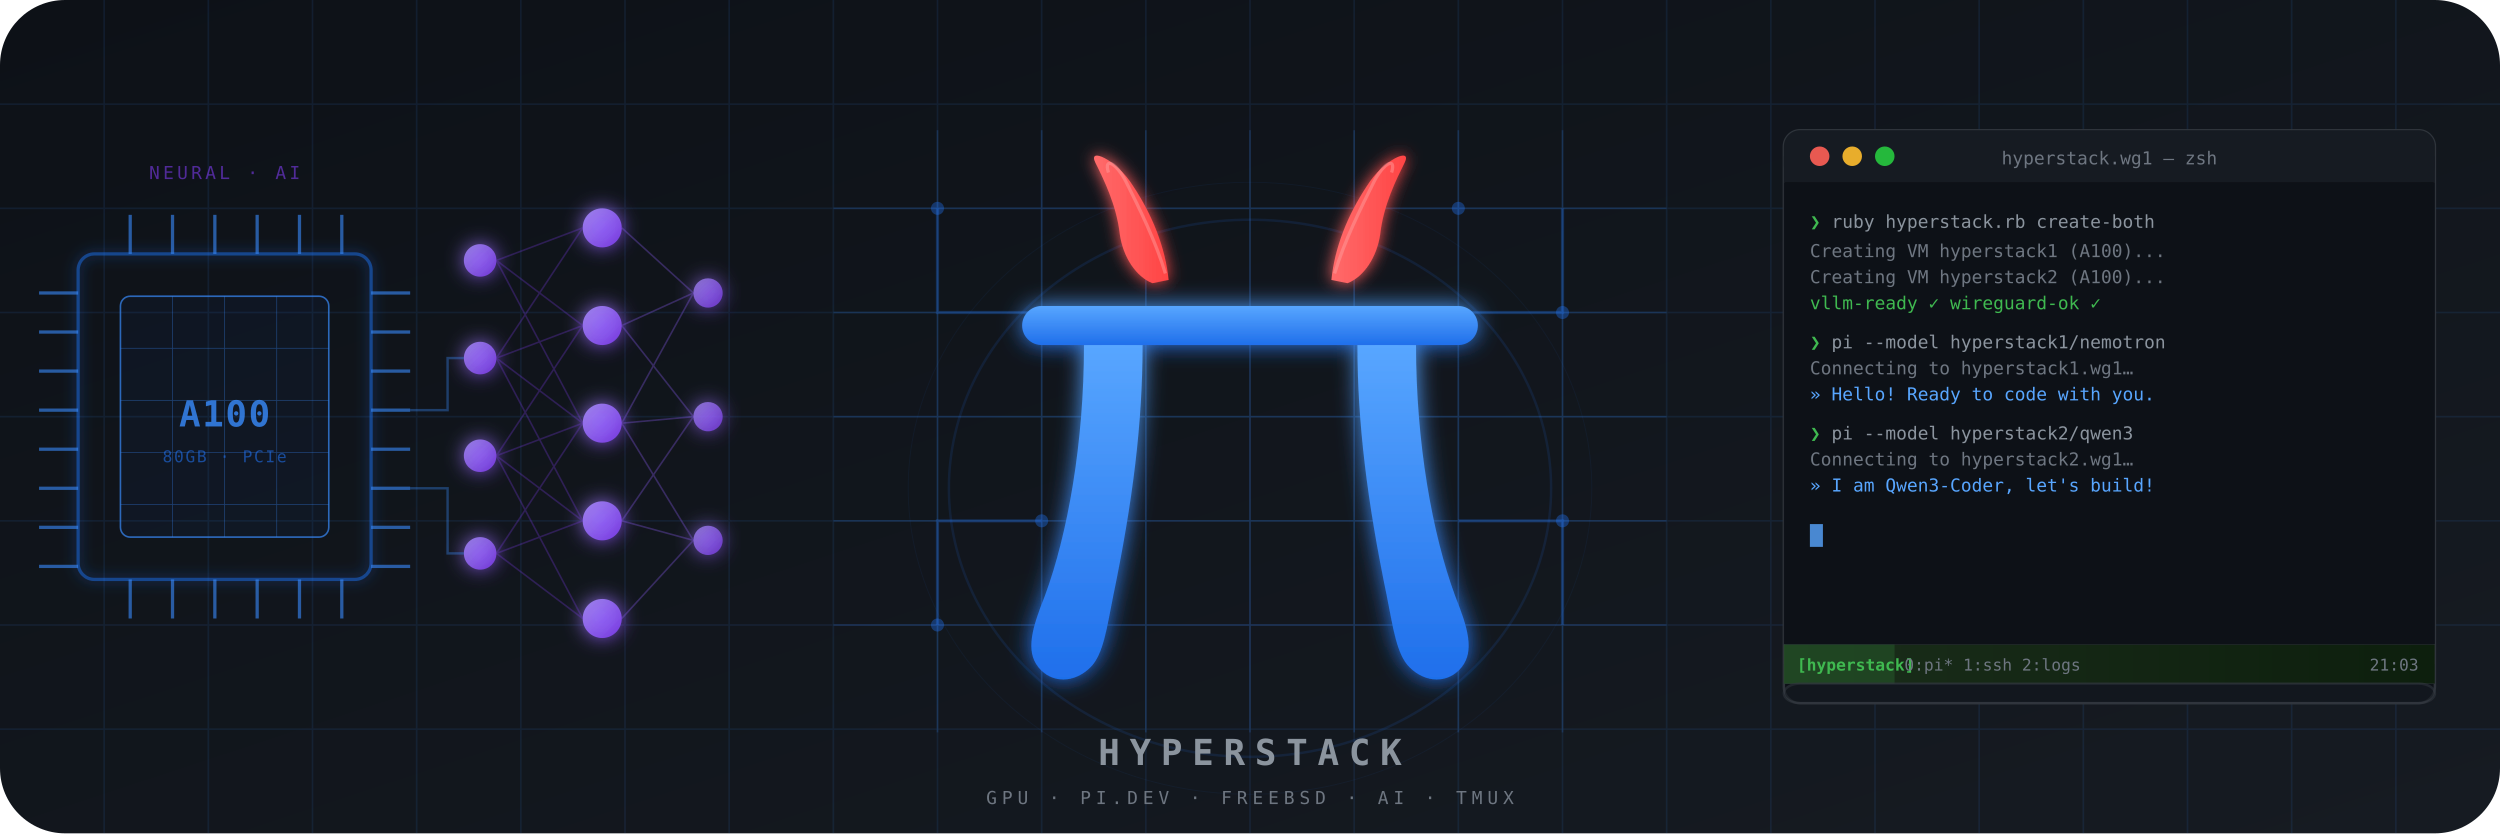
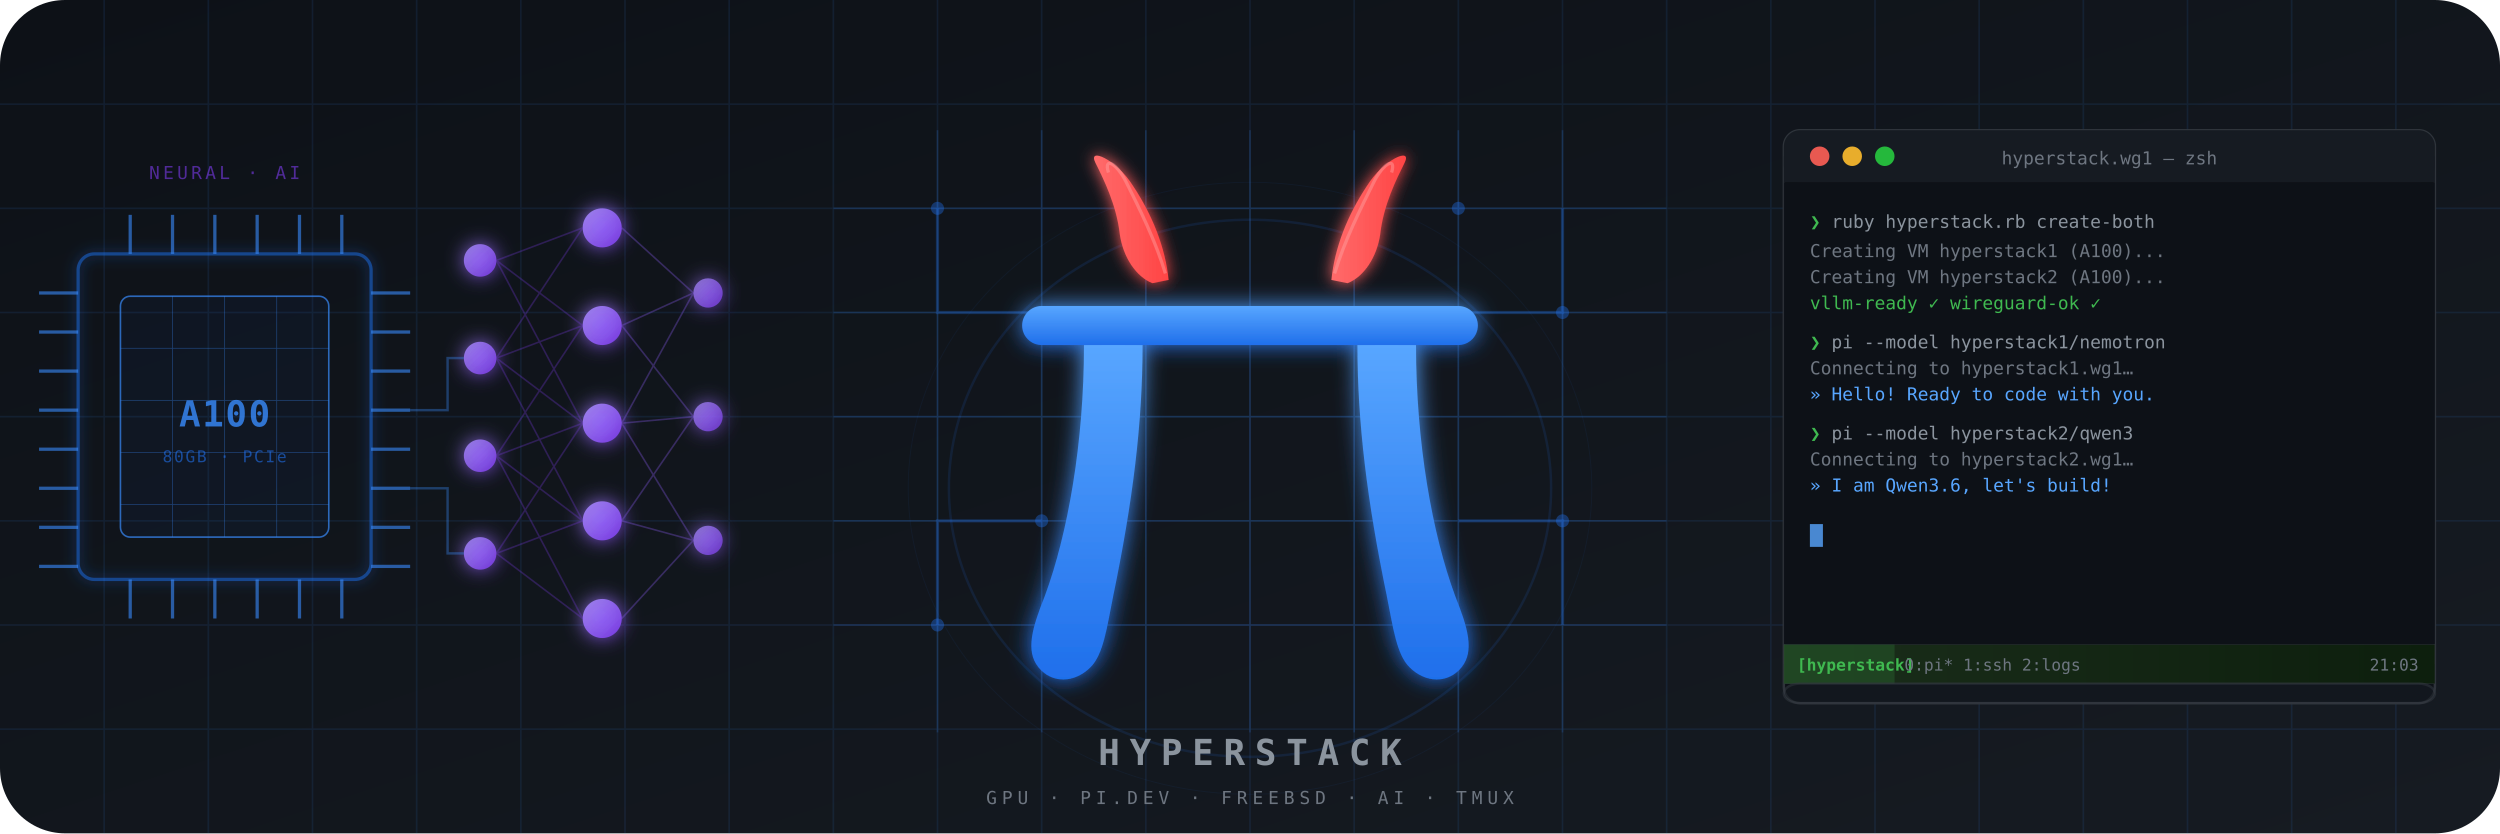
<svg xmlns="http://www.w3.org/2000/svg" viewBox="0 0 1536 512" width="1536" height="512">
  <defs>
    <linearGradient id="bg" x1="0%" y1="0%" x2="100%" y2="100%">
      <stop offset="0%" style="stop-color:#0d1117" />
      <stop offset="100%" style="stop-color:#161b22" />
    </linearGradient>
    <linearGradient id="gpuGrad" x1="0%" y1="0%" x2="100%" y2="100%">
      <stop offset="0%" style="stop-color:#1f6feb" />
      <stop offset="100%" style="stop-color:#388bfd" />
    </linearGradient>
    <linearGradient id="piGrad" x1="0%" y1="0%" x2="0%" y2="100%">
      <stop offset="0%" style="stop-color:#58a6ff" />
      <stop offset="100%" style="stop-color:#1f6feb" />
    </linearGradient>
    <linearGradient id="bsdGrad" x1="0%" y1="0%" x2="100%" y2="0%">
      <stop offset="0%" style="stop-color:#ff6b6b" />
      <stop offset="100%" style="stop-color:#ff4444" />
    </linearGradient>
    <linearGradient id="aiGrad" x1="0%" y1="0%" x2="100%" y2="100%">
      <stop offset="0%" style="stop-color:#a78bfa" />
      <stop offset="100%" style="stop-color:#7c3aed" />
    </linearGradient>
    <linearGradient id="tmuxBar" x1="0%" y1="0%" x2="100%" y2="0%">
      <stop offset="0%" style="stop-color:#1a2d1a" />
      <stop offset="100%" style="stop-color:#0d1f0d" />
    </linearGradient>
    <filter id="glow" x="-25%" y="-25%" width="150%" height="150%">
      <feGaussianBlur in="SourceGraphic" stdDeviation="7" result="blur" />
      <feMerge>
        <feMergeNode in="blur" />
        <feMergeNode in="SourceGraphic" />
      </feMerge>
    </filter>
    <filter id="hornGlow" x="-40%" y="-40%" width="180%" height="180%">
      <feGaussianBlur in="SourceGraphic" stdDeviation="5" result="blur" />
      <feMerge>
        <feMergeNode in="blur" />
        <feMergeNode in="SourceGraphic" />
      </feMerge>
    </filter>
    <filter id="aiGlow" x="-60%" y="-60%" width="220%" height="220%">
      <feGaussianBlur in="SourceGraphic" stdDeviation="6" result="blur" />
      <feMerge>
        <feMergeNode in="blur" />
        <feMergeNode in="SourceGraphic" />
      </feMerge>
    </filter>
    <filter id="chipGlow" x="-20%" y="-20%" width="140%" height="140%">
      <feGaussianBlur in="SourceGraphic" stdDeviation="4" result="blur" />
      <feMerge>
        <feMergeNode in="blur" />
        <feMergeNode in="SourceGraphic" />
      </feMerge>
    </filter>
  </defs>
  <rect width="1536" height="512" rx="40" fill="url(#bg)" />
  <g opacity="0.10" stroke="#388bfd" stroke-width="1">
    <line x1="0" y1="64" x2="1536" y2="64" />
    <line x1="0" y1="128" x2="1536" y2="128" />
    <line x1="0" y1="192" x2="1536" y2="192" />
    <line x1="0" y1="256" x2="1536" y2="256" />
    <line x1="0" y1="320" x2="1536" y2="320" />
    <line x1="0" y1="384" x2="1536" y2="384" />
    <line x1="0" y1="448" x2="1536" y2="448" />
    <line x1="64" y1="0" x2="64" y2="512" />
    <line x1="128" y1="0" x2="128" y2="512" />
    <line x1="192" y1="0" x2="192" y2="512" />
    <line x1="256" y1="0" x2="256" y2="512" />
    <line x1="320" y1="0" x2="320" y2="512" />
    <line x1="384" y1="0" x2="384" y2="512" />
    <line x1="448" y1="0" x2="448" y2="512" />
    <line x1="512" y1="0" x2="512" y2="512" />
    <line x1="576" y1="0" x2="576" y2="512" />
    <line x1="640" y1="0" x2="640" y2="512" />
    <line x1="704" y1="0" x2="704" y2="512" />
    <line x1="768" y1="0" x2="768" y2="512" />
    <line x1="832" y1="0" x2="832" y2="512" />
    <line x1="896" y1="0" x2="896" y2="512" />
    <line x1="960" y1="0" x2="960" y2="512" />
    <line x1="1024" y1="0" x2="1024" y2="512" />
    <line x1="1088" y1="0" x2="1088" y2="512" />
    <line x1="1152" y1="0" x2="1152" y2="512" />
    <line x1="1216" y1="0" x2="1216" y2="512" />
    <line x1="1280" y1="0" x2="1280" y2="512" />
    <line x1="1344" y1="0" x2="1344" y2="512" />
    <line x1="1408" y1="0" x2="1408" y2="512" />
    <line x1="1472" y1="0" x2="1472" y2="512" />
  </g>
  <rect x="48" y="156" width="180" height="200" rx="10" fill="none" stroke="#1f6feb" stroke-width="2" opacity="0.55" filter="url(#chipGlow)" />
  <rect x="74" y="182" width="128" height="148" rx="6" fill="#1f6feb" fill-opacity="0.06" stroke="#388bfd" stroke-width="1" opacity="0.7" />
  <g stroke="#388bfd" stroke-width="0.5" opacity="0.35">
    <line x1="74" y1="214" x2="202" y2="214" />
    <line x1="74" y1="246" x2="202" y2="246" />
    <line x1="74" y1="278" x2="202" y2="278" />
    <line x1="74" y1="310" x2="202" y2="310" />
    <line x1="106" y1="182" x2="106" y2="330" />
    <line x1="138" y1="182" x2="138" y2="330" />
    <line x1="170" y1="182" x2="170" y2="330" />
  </g>
  <g stroke="#388bfd" stroke-width="2" opacity="0.6">
    <line x1="24" y1="180" x2="48" y2="180" />
    <line x1="24" y1="204" x2="48" y2="204" />
    <line x1="24" y1="228" x2="48" y2="228" />
    <line x1="24" y1="252" x2="48" y2="252" />
    <line x1="24" y1="276" x2="48" y2="276" />
    <line x1="24" y1="300" x2="48" y2="300" />
    <line x1="24" y1="324" x2="48" y2="324" />
    <line x1="24" y1="348" x2="48" y2="348" />
  </g>
  <g stroke="#388bfd" stroke-width="2" opacity="0.6">
    <line x1="228" y1="180" x2="252" y2="180" />
    <line x1="228" y1="204" x2="252" y2="204" />
    <line x1="228" y1="228" x2="252" y2="228" />
    <line x1="228" y1="252" x2="252" y2="252" />
    <line x1="228" y1="276" x2="252" y2="276" />
    <line x1="228" y1="300" x2="252" y2="300" />
    <line x1="228" y1="324" x2="252" y2="324" />
    <line x1="228" y1="348" x2="252" y2="348" />
  </g>
  <g stroke="#388bfd" stroke-width="2" opacity="0.6">
    <line x1="80" y1="132" x2="80" y2="156" />
    <line x1="106" y1="132" x2="106" y2="156" />
    <line x1="132" y1="132" x2="132" y2="156" />
    <line x1="158" y1="132" x2="158" y2="156" />
    <line x1="184" y1="132" x2="184" y2="156" />
    <line x1="210" y1="132" x2="210" y2="156" />
  </g>
  <g stroke="#388bfd" stroke-width="2" opacity="0.6">
    <line x1="80" y1="356" x2="80" y2="380" />
    <line x1="106" y1="356" x2="106" y2="380" />
    <line x1="132" y1="356" x2="132" y2="380" />
    <line x1="158" y1="356" x2="158" y2="380" />
    <line x1="184" y1="356" x2="184" y2="380" />
    <line x1="210" y1="356" x2="210" y2="380" />
  </g>
  <text x="138" y="262" text-anchor="middle" font-family="'SF Mono','Fira Code','Consolas',monospace" font-size="22" font-weight="700" letter-spacing="1" fill="#388bfd" opacity="0.8">A100</text>
  <text x="138" y="284" text-anchor="middle" font-family="'SF Mono','Fira Code','Consolas',monospace" font-size="10" font-weight="400" letter-spacing="1" fill="#1f6feb" opacity="0.6">80GB · PCIe</text>
  <g filter="url(#aiGlow)">
    <circle cx="295" cy="160" r="10" fill="url(#aiGrad)" opacity="0.85" />
    <circle cx="295" cy="220" r="10" fill="url(#aiGrad)" opacity="0.85" />
    <circle cx="295" cy="280" r="10" fill="url(#aiGrad)" opacity="0.85" />
    <circle cx="295" cy="340" r="10" fill="url(#aiGrad)" opacity="0.85" />
  </g>
  <g filter="url(#aiGlow)">
    <circle cx="370" cy="140" r="12" fill="url(#aiGrad)" opacity="0.90" />
    <circle cx="370" cy="200" r="12" fill="url(#aiGrad)" opacity="0.90" />
    <circle cx="370" cy="260" r="12" fill="url(#aiGrad)" opacity="0.90" />
    <circle cx="370" cy="320" r="12" fill="url(#aiGrad)" opacity="0.90" />
    <circle cx="370" cy="380" r="12" fill="url(#aiGrad)" opacity="0.90" />
  </g>
  <g filter="url(#aiGlow)">
    <circle cx="435" cy="180" r="9" fill="url(#aiGrad)" opacity="0.75" />
    <circle cx="435" cy="256" r="9" fill="url(#aiGrad)" opacity="0.75" />
    <circle cx="435" cy="332" r="9" fill="url(#aiGrad)" opacity="0.75" />
  </g>
  <g stroke="#7c3aed" stroke-width="1" fill="none" opacity="0.28">
    <line x1="305" y1="160" x2="358" y2="140" />
    <line x1="305" y1="160" x2="358" y2="200" />
    <line x1="305" y1="160" x2="358" y2="260" />
    <line x1="305" y1="220" x2="358" y2="140" />
    <line x1="305" y1="220" x2="358" y2="200" />
    <line x1="305" y1="220" x2="358" y2="260" />
    <line x1="305" y1="220" x2="358" y2="320" />
    <line x1="305" y1="280" x2="358" y2="200" />
    <line x1="305" y1="280" x2="358" y2="260" />
    <line x1="305" y1="280" x2="358" y2="320" />
    <line x1="305" y1="280" x2="358" y2="380" />
    <line x1="305" y1="340" x2="358" y2="260" />
    <line x1="305" y1="340" x2="358" y2="320" />
    <line x1="305" y1="340" x2="358" y2="380" />
  </g>
  <g stroke="#8b5cf6" stroke-width="1" fill="none" opacity="0.32">
    <line x1="382" y1="140" x2="426" y2="180" />
    <line x1="382" y1="200" x2="426" y2="180" />
    <line x1="382" y1="200" x2="426" y2="256" />
    <line x1="382" y1="260" x2="426" y2="180" />
    <line x1="382" y1="260" x2="426" y2="256" />
    <line x1="382" y1="260" x2="426" y2="332" />
    <line x1="382" y1="320" x2="426" y2="256" />
    <line x1="382" y1="320" x2="426" y2="332" />
    <line x1="382" y1="380" x2="426" y2="332" />
  </g>
  <g stroke="#388bfd" stroke-width="1.5" fill="none" opacity="0.35">
    <polyline points="252,252 275,252 275,220 285,220" />
    <polyline points="252,300 275,300 275,340 285,340" />
  </g>
  <text x="138" y="110" text-anchor="middle" font-family="'SF Mono','Fira Code','Consolas',monospace" font-size="11" font-weight="400" letter-spacing="2" fill="#7c3aed" opacity="0.6">NEURAL · AI</text>
  <g opacity="0.18" stroke="#388bfd" stroke-width="1">
    <line x1="512" y1="128" x2="1024" y2="128" />
    <line x1="512" y1="192" x2="1024" y2="192" />
    <line x1="512" y1="256" x2="1024" y2="256" />
    <line x1="512" y1="320" x2="1024" y2="320" />
    <line x1="512" y1="384" x2="1024" y2="384" />
    <line x1="576" y1="80" x2="576" y2="450" />
    <line x1="640" y1="80" x2="640" y2="450" />
    <line x1="704" y1="80" x2="704" y2="450" />
    <line x1="768" y1="80" x2="768" y2="450" />
    <line x1="832" y1="80" x2="832" y2="450" />
    <line x1="896" y1="80" x2="896" y2="450" />
    <line x1="960" y1="80" x2="960" y2="450" />
  </g>
  <g fill="#1f6feb" opacity="0.38">
    <circle cx="576" cy="128" r="4" />
    <circle cx="640" cy="192" r="4" />
    <circle cx="896" cy="128" r="4" />
    <circle cx="960" cy="192" r="4" />
    <circle cx="576" cy="384" r="4" />
    <circle cx="640" cy="320" r="4" />
    <circle cx="896" cy="384" r="4" />
    <circle cx="960" cy="320" r="4" />
  </g>
  <g stroke="#1f6feb" stroke-width="2" fill="none" opacity="0.25">
    <polyline points="576,128 576,192 640,192" />
    <polyline points="960,128 960,192 896,192" />
    <polyline points="576,384 576,320 640,320" />
    <polyline points="960,384 960,320 896,320" />
  </g>
  <ellipse cx="768" cy="300" rx="185" ry="165" fill="none" stroke="#1f6feb" stroke-width="1.5" opacity="0.13" />
  <ellipse cx="768" cy="300" rx="210" ry="188" fill="none" stroke="#1f6feb" stroke-width="0.5" opacity="0.07" />
  <path d="M 718 172              C 716 152 708 132 696 114              C 686 98 668 90 673 100              C 678 110 686 126 688 144              C 690 158 698 170 708 174 Z" fill="url(#bsdGrad)" filter="url(#hornGlow)" />
  <path d="M 716 168 C 710 148 700 128 692 112 C 686 100 678 96 681 106" stroke="#ffaaaa" stroke-width="2" fill="none" opacity="0.4" />
  <path d="M 818 172              C 820 152 828 132 840 114              C 850 98 868 90 863 100              C 858 110 850 126 848 144              C 846 158 838 170 828 174 Z" fill="url(#bsdGrad)" filter="url(#hornGlow)" />
  <path d="M 820 168 C 826 148 836 128 844 112 C 850 100 858 96 855 106" stroke="#ffaaaa" stroke-width="2" fill="none" opacity="0.4" />
  <g filter="url(#glow)">
    <rect x="628" y="188" width="280" height="24" rx="12" fill="url(#piGrad)" />
    <path d="M 666 212                C 666 272 656 328 642 366                C 634 386 630 400 638 410                C 646 420 660 420 670 410                C 678 402 680 386 684 366                C 696 308 702 260 702 212 Z" fill="url(#piGrad)" />
    <path d="M 870 212                C 870 272 880 328 894 366                C 902 386 906 400 898 410                C 890 420 876 420 866 410                C 858 402 856 386 852 366                C 840 308 834 260 834 212 Z" fill="url(#piGrad)" />
  </g>
  <rect x="1096" y="80" width="400" height="352" rx="10" fill="#0d1117" stroke="#30363d" stroke-width="1.5" opacity="0.95" />
  <rect x="1096" y="80" width="400" height="32" rx="10" fill="#161b22" />
  <rect x="1096" y="96" width="400" height="16" fill="#161b22" />
  <circle cx="1118" cy="96" r="6" fill="#ff5f56" opacity="0.9" />
  <circle cx="1138" cy="96" r="6" fill="#ffbd2e" opacity="0.9" />
  <circle cx="1158" cy="96" r="6" fill="#27c93f" opacity="0.9" />
  <text x="1296" y="101" text-anchor="middle" font-family="'SF Mono','Fira Code','Consolas',monospace" font-size="11" fill="#6e7681">hyperstack.wg1 — zsh</text>
  <rect x="1096" y="112" width="400" height="284" fill="#0d1117" opacity="0.95" />
  <g font-family="'SF Mono','Fira Code','Consolas',monospace" font-size="11" fill="#c9d1d9">
    <text x="1112" y="140">
      <tspan fill="#3fb950">❯</tspan>
      <tspan fill="#8b949e"> ruby hyperstack.rb create-both</tspan>
    </text>
    <text x="1112" y="158" fill="#6e7681">  Creating VM hyperstack1 (A100)...</text>
    <text x="1112" y="174" fill="#6e7681">  Creating VM hyperstack2 (A100)...</text>
    <text x="1112" y="190" fill="#3fb950">  vllm-ready ✓  wireguard-ok ✓</text>
    <text x="1112" y="214">
      <tspan fill="#3fb950">❯</tspan>
      <tspan fill="#8b949e"> pi --model hyperstack1/nemotron</tspan>
    </text>
    <text x="1112" y="230" fill="#6e7681">  Connecting to hyperstack1.wg1…</text>
    <text x="1112" y="246" fill="#58a6ff">  » Hello! Ready to code with you.</text>
    <text x="1112" y="270">
      <tspan fill="#3fb950">❯</tspan>
      <tspan fill="#8b949e"> pi --model hyperstack2/qwen3</tspan>
    </text>
    <text x="1112" y="286" fill="#6e7681">  Connecting to hyperstack2.wg1…</text>
-     <text x="1112" y="302" fill="#58a6ff">  » I am Qwen3-Coder, let's build!</text>
+     <text x="1112" y="302" fill="#58a6ff">  » I am Qwen3.6, let's build!</text>
    <rect x="1112" y="322" width="8" height="14" fill="#58a6ff" opacity="0.8" />
  </g>
  <rect x="1096" y="396" width="400" height="24" rx="0" fill="url(#tmuxBar)" />
  <rect x="1096" y="408" width="400" height="12" fill="url(#tmuxBar)" />
  <rect x="1096" y="396" width="400" height="24" fill="none" stroke="#30363d" stroke-width="0.5" opacity="0.5" />
  <rect x="1096" y="396" width="68" height="24" fill="#3fb950" opacity="0.18" />
  <text x="1104" y="412" font-family="'SF Mono','Fira Code','Consolas',monospace" font-size="10" font-weight="600" fill="#3fb950">[hyperstack]</text>
  <text x="1170" y="412" font-family="'SF Mono','Fira Code','Consolas',monospace" font-size="10" fill="#6e7681">0:pi*  1:ssh  2:logs</text>
  <text x="1486" y="412" text-anchor="end" font-family="'SF Mono','Fira Code','Consolas',monospace" font-size="10" fill="#6e7681">21:03</text>
  <rect x="1096" y="420" width="400" height="12" rx="10" fill="#161b22" stroke="#30363d" stroke-width="1.5" opacity="0.6" />
  <text x="768" y="470" text-anchor="middle" font-family="'SF Mono','Fira Code','Consolas',monospace" font-size="22" font-weight="700" letter-spacing="6" fill="#8b949e">HYPERSTACK</text>
  <text x="768" y="494" text-anchor="middle" font-family="'SF Mono','Fira Code','Consolas',monospace" font-size="11" font-weight="400" letter-spacing="3" fill="#6e7681">GPU · PI.DEV · FREEBSD · AI · TMUX</text>
</svg>
